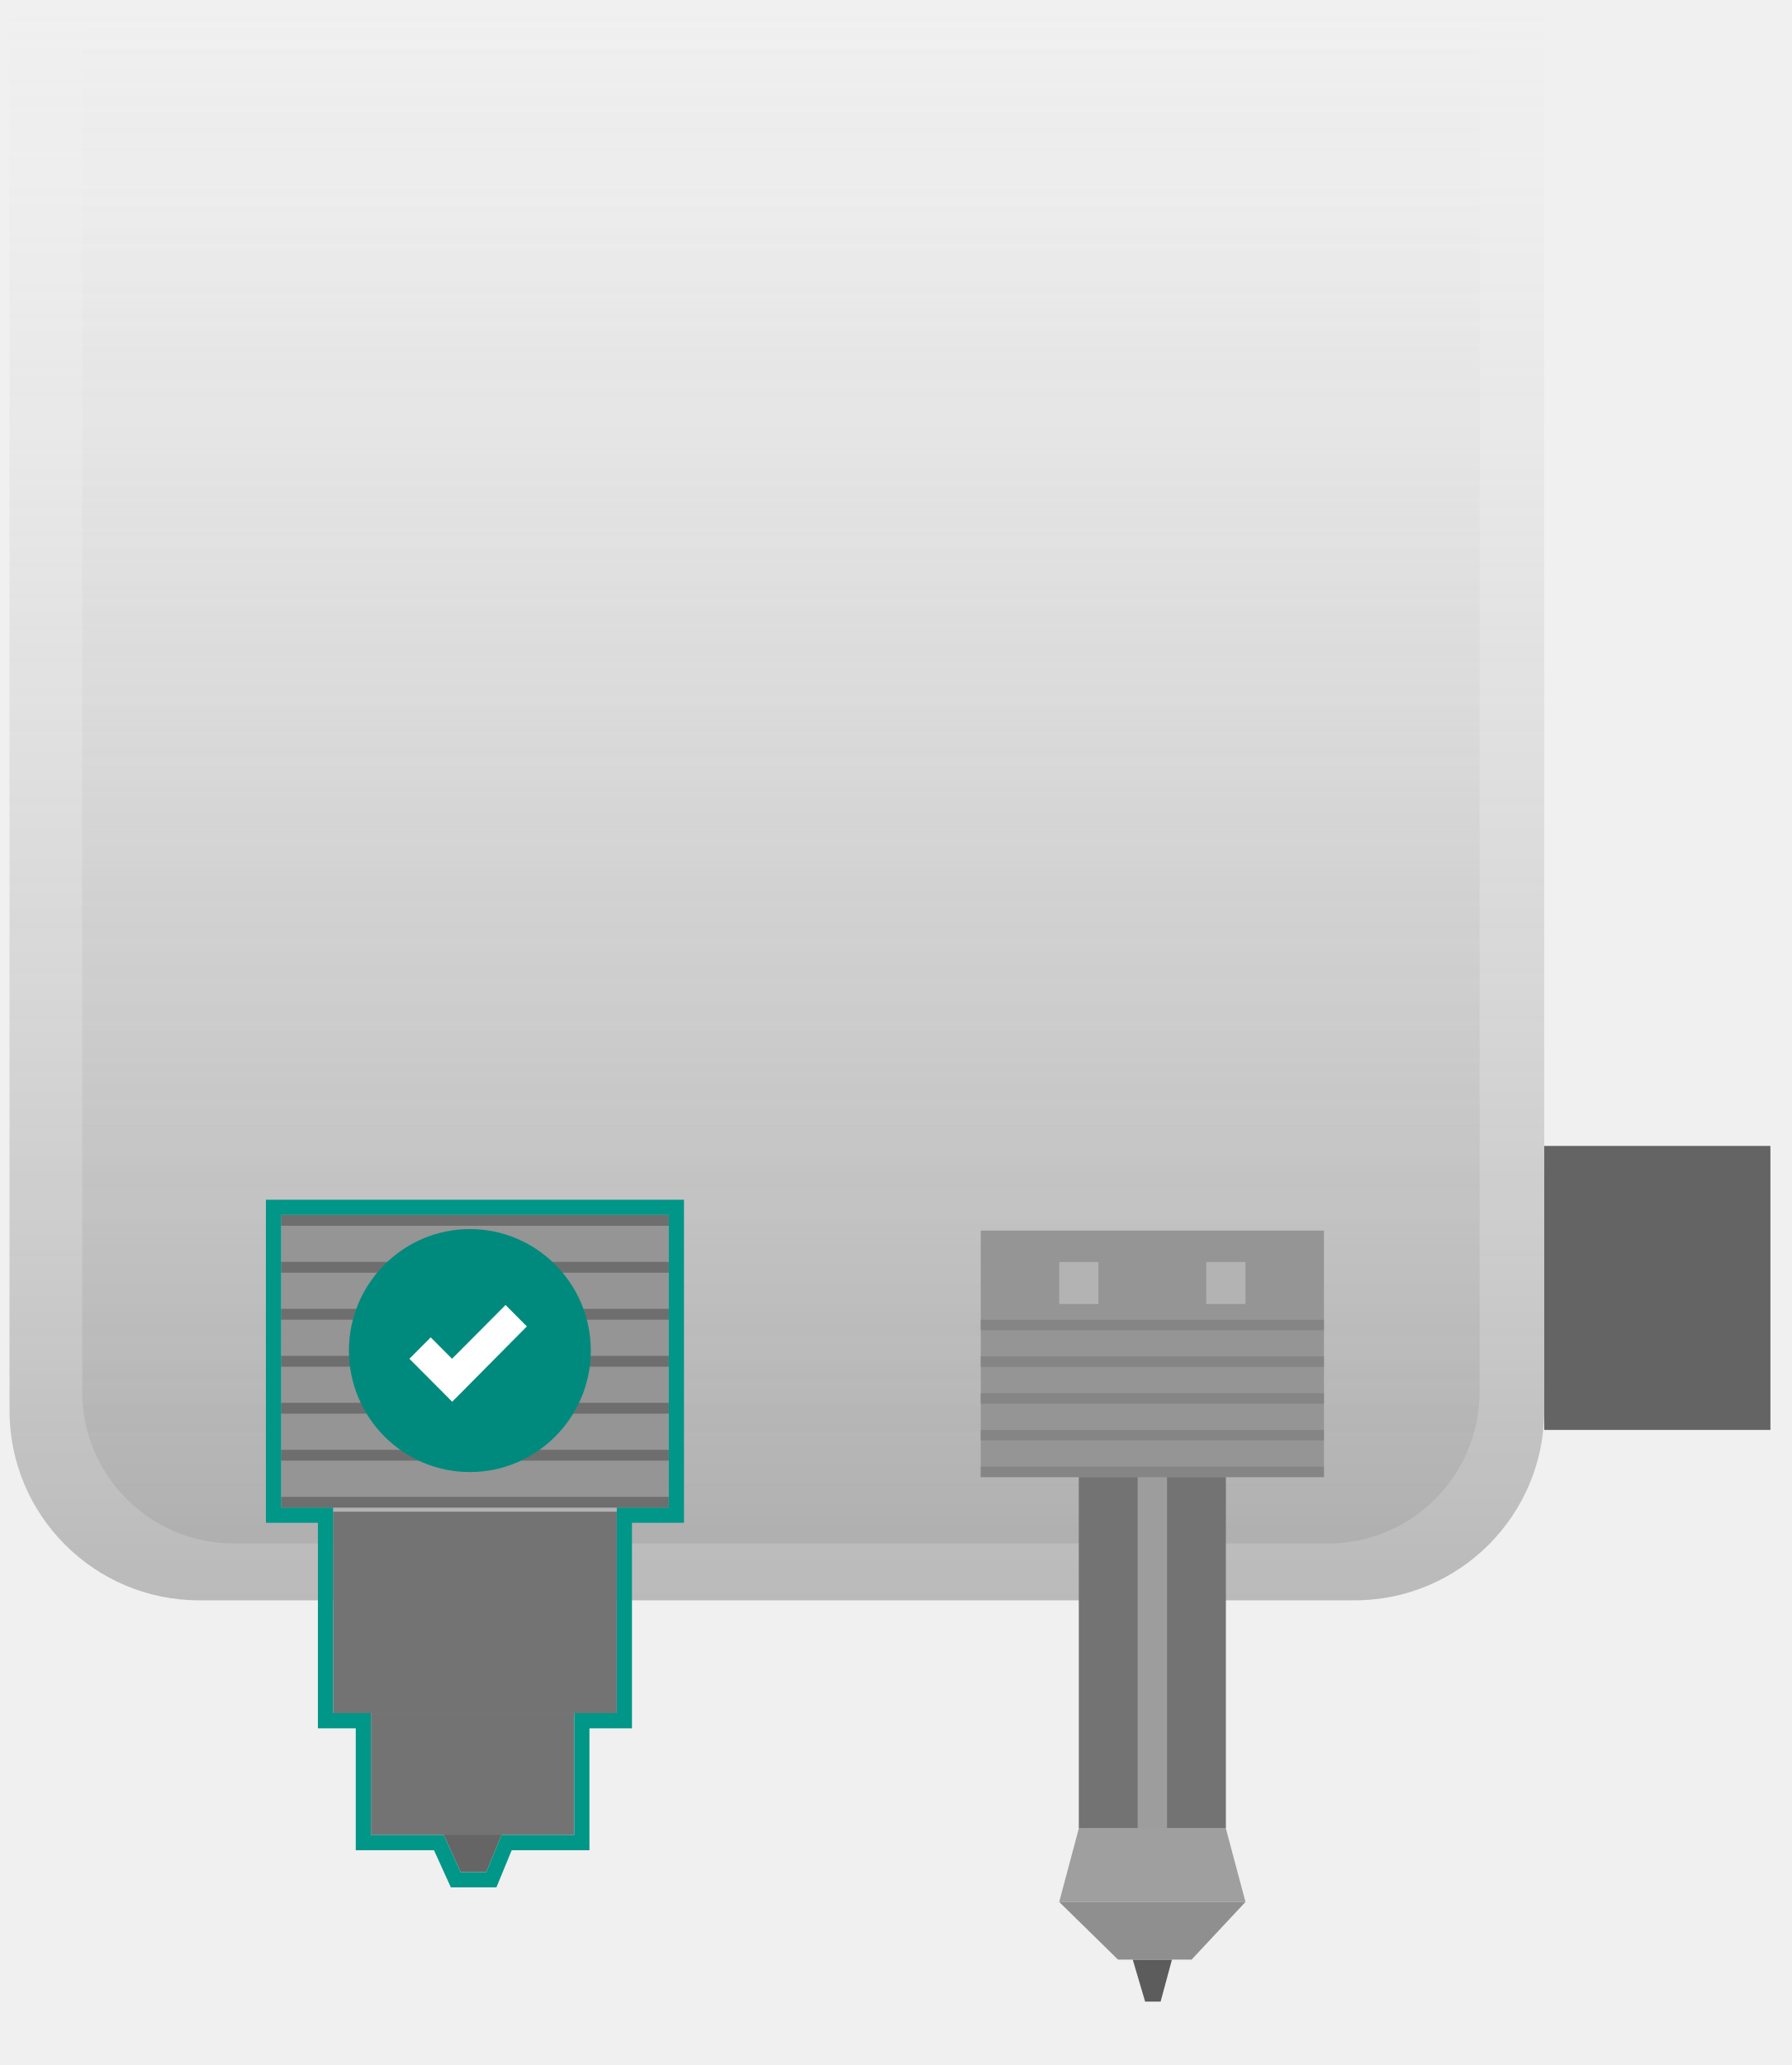
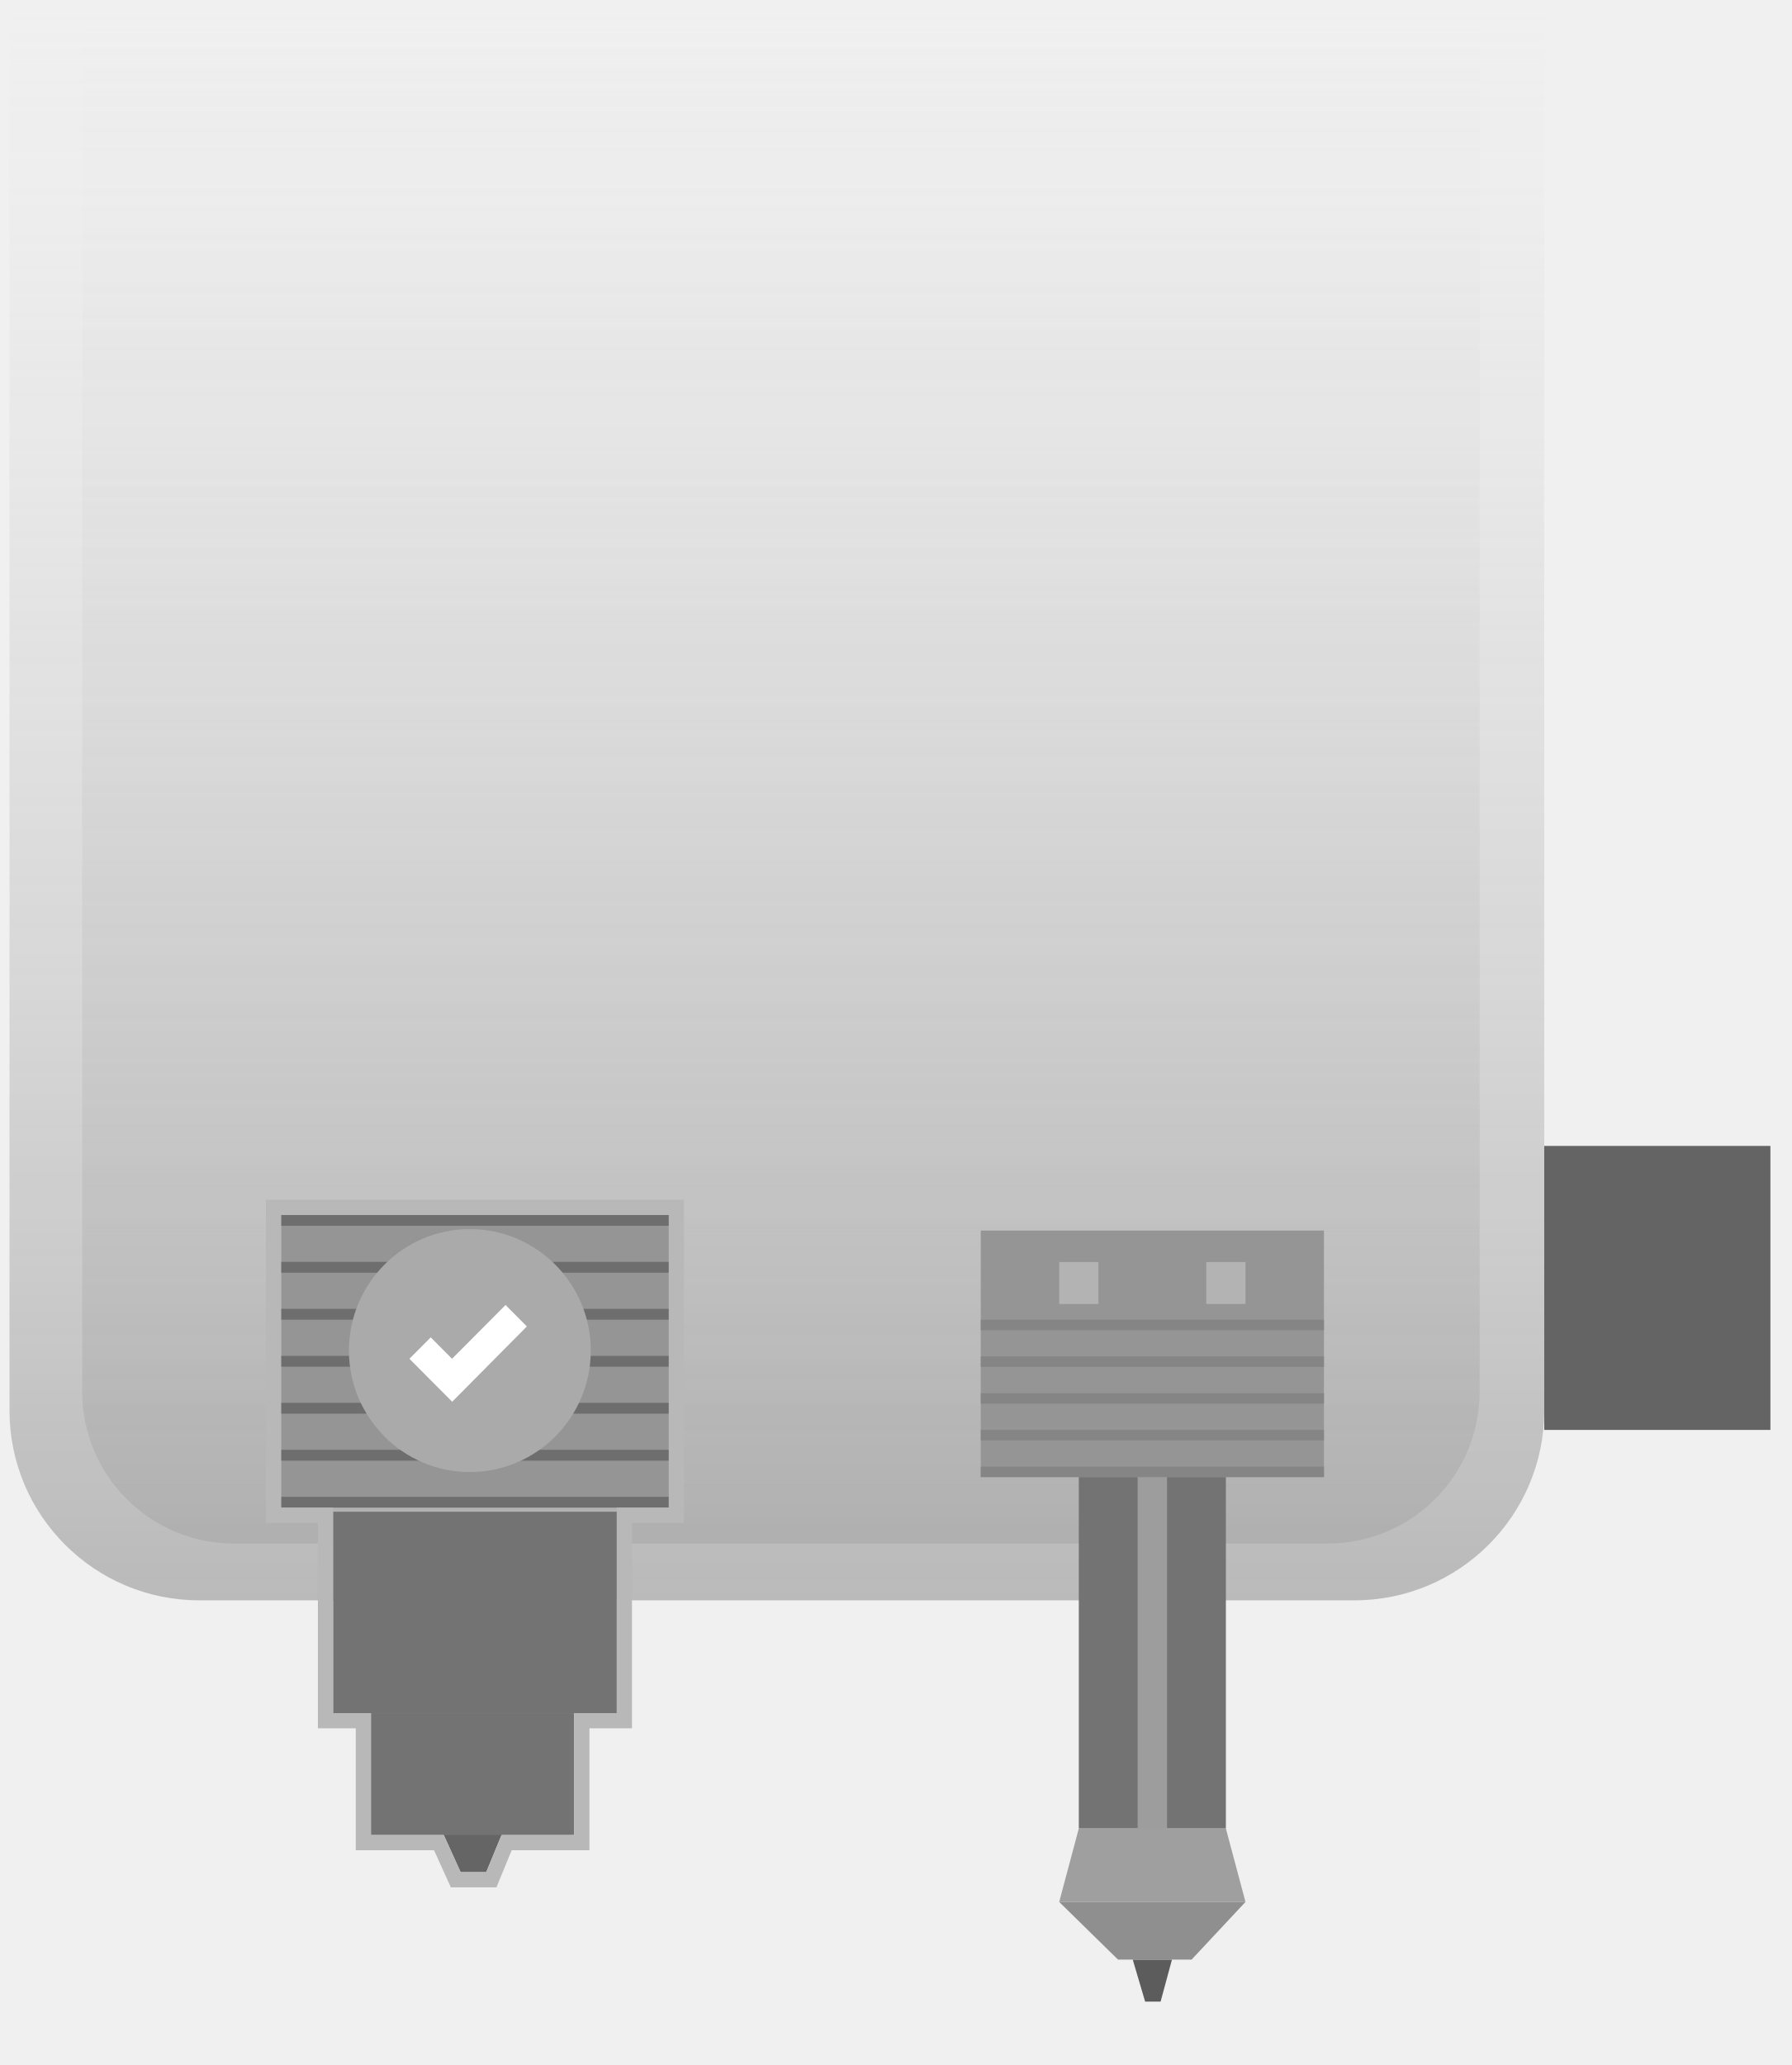
<svg xmlns="http://www.w3.org/2000/svg" width="118" height="136" viewBox="0 0 118 136" fill="none">
  <path d="M0.626 0.652H101.727V92.897C101.727 99.8 96.131 105.397 89.227 105.397H13.126C6.222 105.397 0.626 99.8 0.626 92.897V0.652Z" fill="url(#paint0_linear_4627_4246)" />
  <path d="M5.415 1.187H97.47V91.656C97.47 97.178 92.993 101.656 87.47 101.656H15.415C9.892 101.656 5.415 97.178 5.415 91.656V1.187Z" fill="url(#paint1_linear_4627_4246)" />
  <path d="M116.626 75.47H101.727V94.174H116.626V75.47Z" fill="#646464" />
  <path d="M87.215 81.045H64.607V97.28H87.215V81.045Z" fill="#959595" />
  <path d="M87.215 89.335H64.607V90.026H87.215V89.335Z" fill="#858585" />
  <path d="M87.215 86.917H64.607V87.608H87.215V86.917Z" fill="#858585" />
  <path d="M87.215 91.753H64.607V92.444H87.215V91.753Z" fill="#858585" />
  <path d="M87.215 94.172H64.607V94.863H87.215V94.172Z" fill="#858585" />
  <path d="M87.215 96.59H64.607V97.281H87.215V96.59Z" fill="#858585" />
  <path d="M80.755 97.28H71.066V120.424H80.755V97.28Z" fill="#737373" />
  <path d="M76.879 97.28H74.941V120.424H76.879V97.28Z" fill="#9D9D9D" />
  <path d="M72.358 83.117H69.774V85.881H72.358V83.117Z" fill="#B3B3B3" />
  <path d="M82.047 83.117H79.463V85.881H82.047V83.117Z" fill="#B3B3B3" />
  <path d="M74.619 129.06H77.203L76.455 131.824H75.435L74.619 129.06Z" fill="#5C5C5C" />
  <path d="M69.774 125.26H82.047L80.755 120.424H71.066L69.774 125.26Z" fill="#9F9F9F" />
  <path d="M69.774 125.26H82.047L78.495 129.06H73.65L69.774 125.26Z" fill="#8F8F8F" />
  <path d="M18.516 80.013H44.057V98.578H18.516V80.013Z" fill="#959595" />
  <path d="M18.516 80.013H44.057V80.727H18.516V80.013Z" fill="#6E6E6E" />
  <path d="M18.516 83.106H44.057V83.82H18.516V83.106Z" fill="#6E6E6E" />
  <path d="M18.516 86.2H44.057V86.914H18.516V86.2Z" fill="#6E6E6E" />
  <path d="M18.516 89.296H44.057V90.01H18.516V89.296Z" fill="#6E6E6E" />
  <path d="M18.516 92.39H44.057V93.103H18.516V92.39Z" fill="#6E6E6E" />
  <path d="M18.516 95.485H44.057V96.199H18.516V95.485Z" fill="#6E6E6E" />
  <path d="M18.516 98.578H44.057V99.292H18.516V98.578Z" fill="#6E6E6E" />
  <path d="M29.106 120.573H33.156L32.031 123.299H30.344L29.106 120.573Z" fill="#656565" />
  <path d="M21.942 99.561H40.631V112.827H21.942V99.561Z" fill="#737373" />
  <path d="M24.436 112.827H37.829V120.856H24.436V112.827Z" fill="#737373" />
-   <path d="M18.516 80.013V99.292H21.942V112.827H24.436V120.856H29.235L30.344 123.3H32.031L33.038 120.856H37.829V112.827H40.631V99.292H44.057V80.013H18.516ZM45.057 100.292H41.631V113.827H38.829V121.856H33.708L32.701 124.3H29.699L28.591 121.856H23.436V113.827H20.942V100.292H17.516V79.013H45.057V100.292Z" fill="#009688" />
-   <path d="M22.986 88.948C22.986 84.548 26.553 80.947 30.953 80.947C35.353 80.947 38.919 84.548 38.919 88.948C38.919 93.348 35.353 96.949 30.953 96.949C26.553 96.949 22.986 93.348 22.986 88.948Z" fill="#009688" />
+   <path d="M18.516 80.013V99.292H21.942V112.827H24.436V120.856H29.235L30.344 123.3H32.031L33.038 120.856H37.829V112.827H40.631V99.292H44.057V80.013H18.516ZM45.057 100.292H41.631V113.827H38.829V121.856H33.708L32.701 124.3H29.699L28.591 121.856H23.436V113.827H20.942V100.292H17.516V79.013H45.057V100.292Z" fill="#B8B8B8" />
+   <path d="M22.986 88.948C22.986 84.548 26.553 80.947 30.953 80.947C35.353 80.947 38.919 84.548 38.919 88.948C38.919 93.348 35.353 96.949 30.953 96.949C26.553 96.949 22.986 93.348 22.986 88.948Z" fill="#B8B8B8" />
  <path d="M22.986 88.948C22.986 84.548 26.553 80.947 30.953 80.947C35.353 80.947 38.919 84.548 38.919 88.948C38.919 93.348 35.353 96.949 30.953 96.949C26.553 96.949 22.986 93.348 22.986 88.948Z" fill="black" fill-opacity="0.08" />
  <path d="M29.788 92.318L26.97 89.488L28.374 88.078L29.778 89.488L33.303 85.947L34.707 87.358L29.788 92.318Z" fill="white" />
  <defs>
    <linearGradient id="paint0_linear_4627_4246" x1="51.177" y1="0.652" x2="51.177" y2="105.397" gradientUnits="userSpaceOnUse">
      <stop stop-color="#BFBFBF" stop-opacity="0" />
      <stop offset="1" stop-color="#686868" stop-opacity="0.4" />
    </linearGradient>
    <linearGradient id="paint1_linear_4627_4246" x1="51.443" y1="1.187" x2="51.443" y2="101.656" gradientUnits="userSpaceOnUse">
      <stop stop-color="#CCCCCC" stop-opacity="0" />
      <stop offset="1" stop-color="#919191" stop-opacity="0.3" />
    </linearGradient>
  </defs>
</svg>
